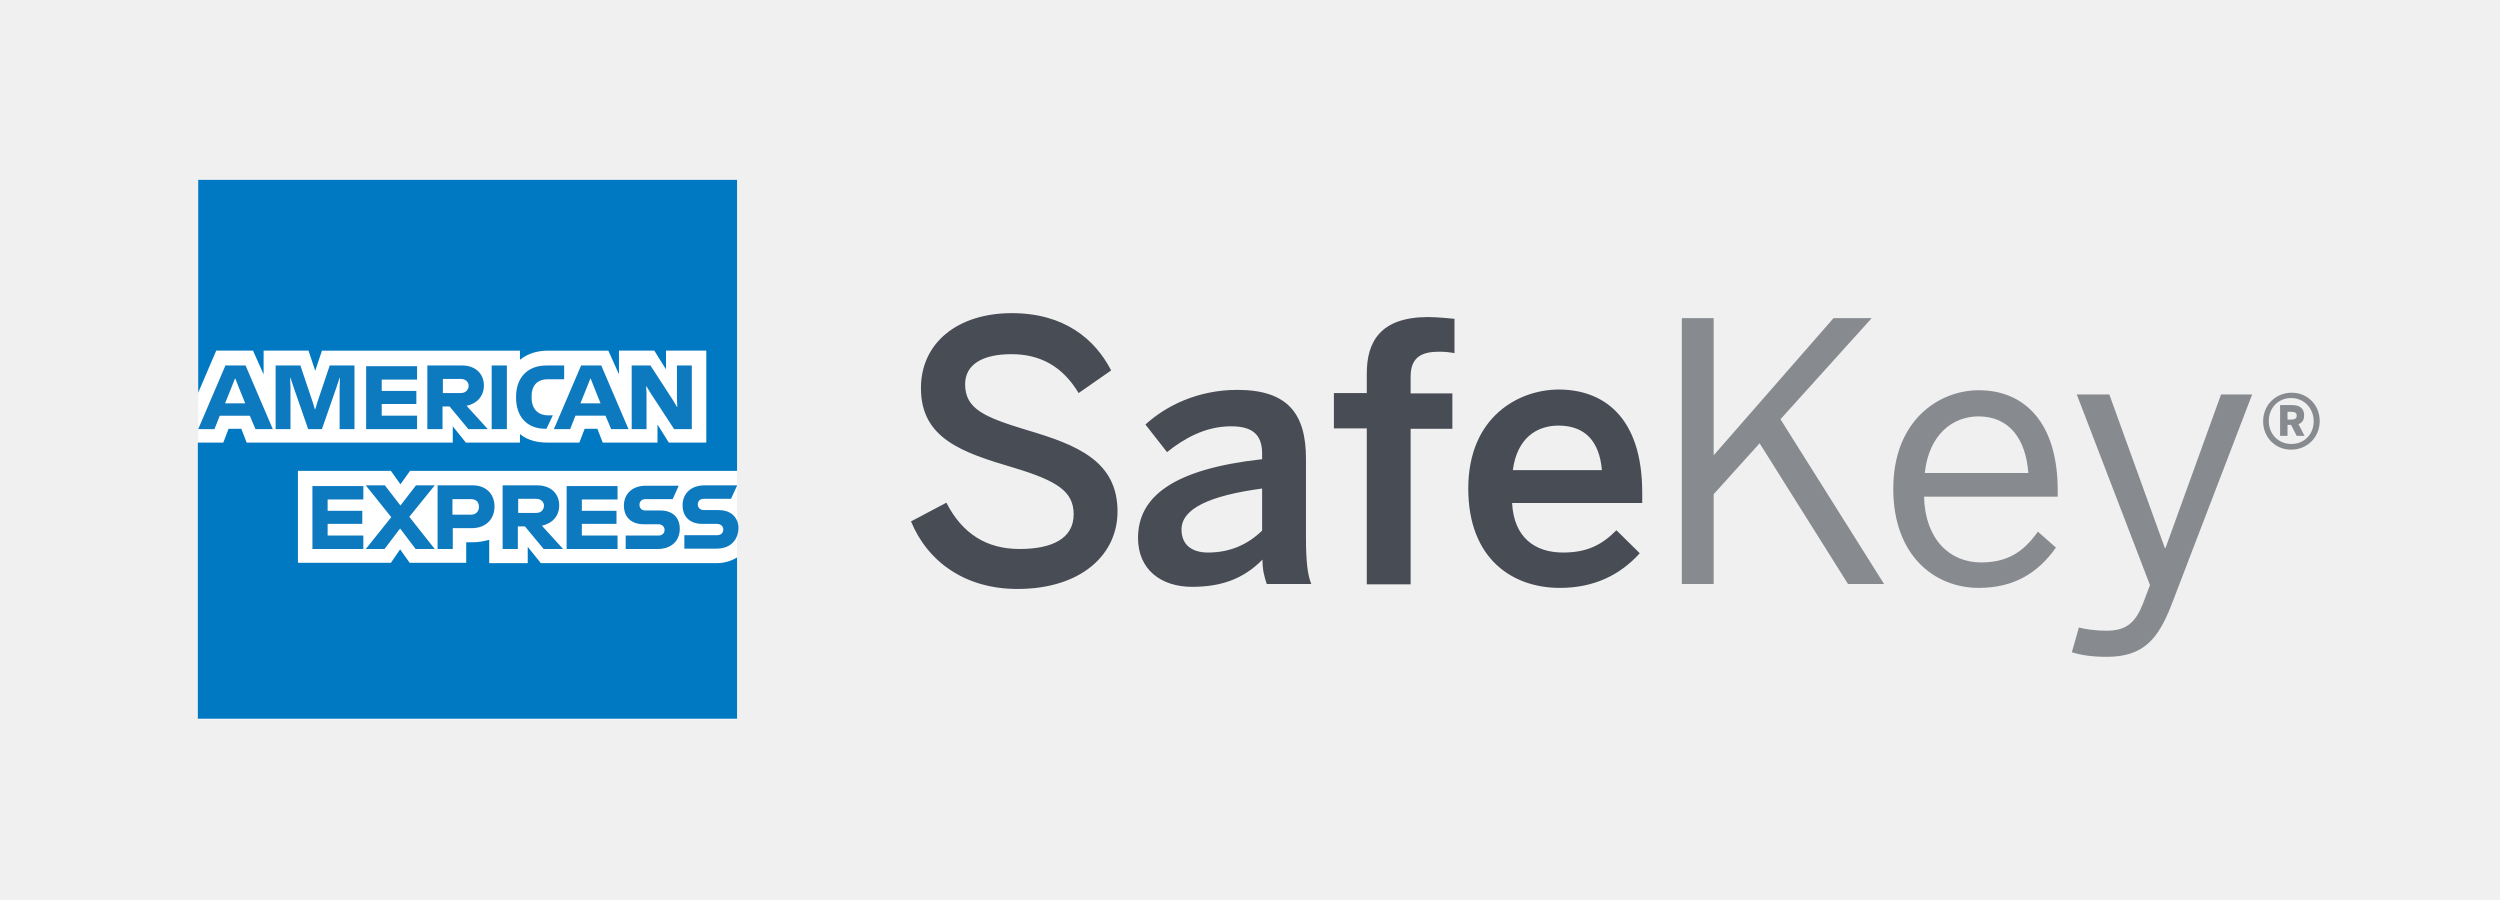
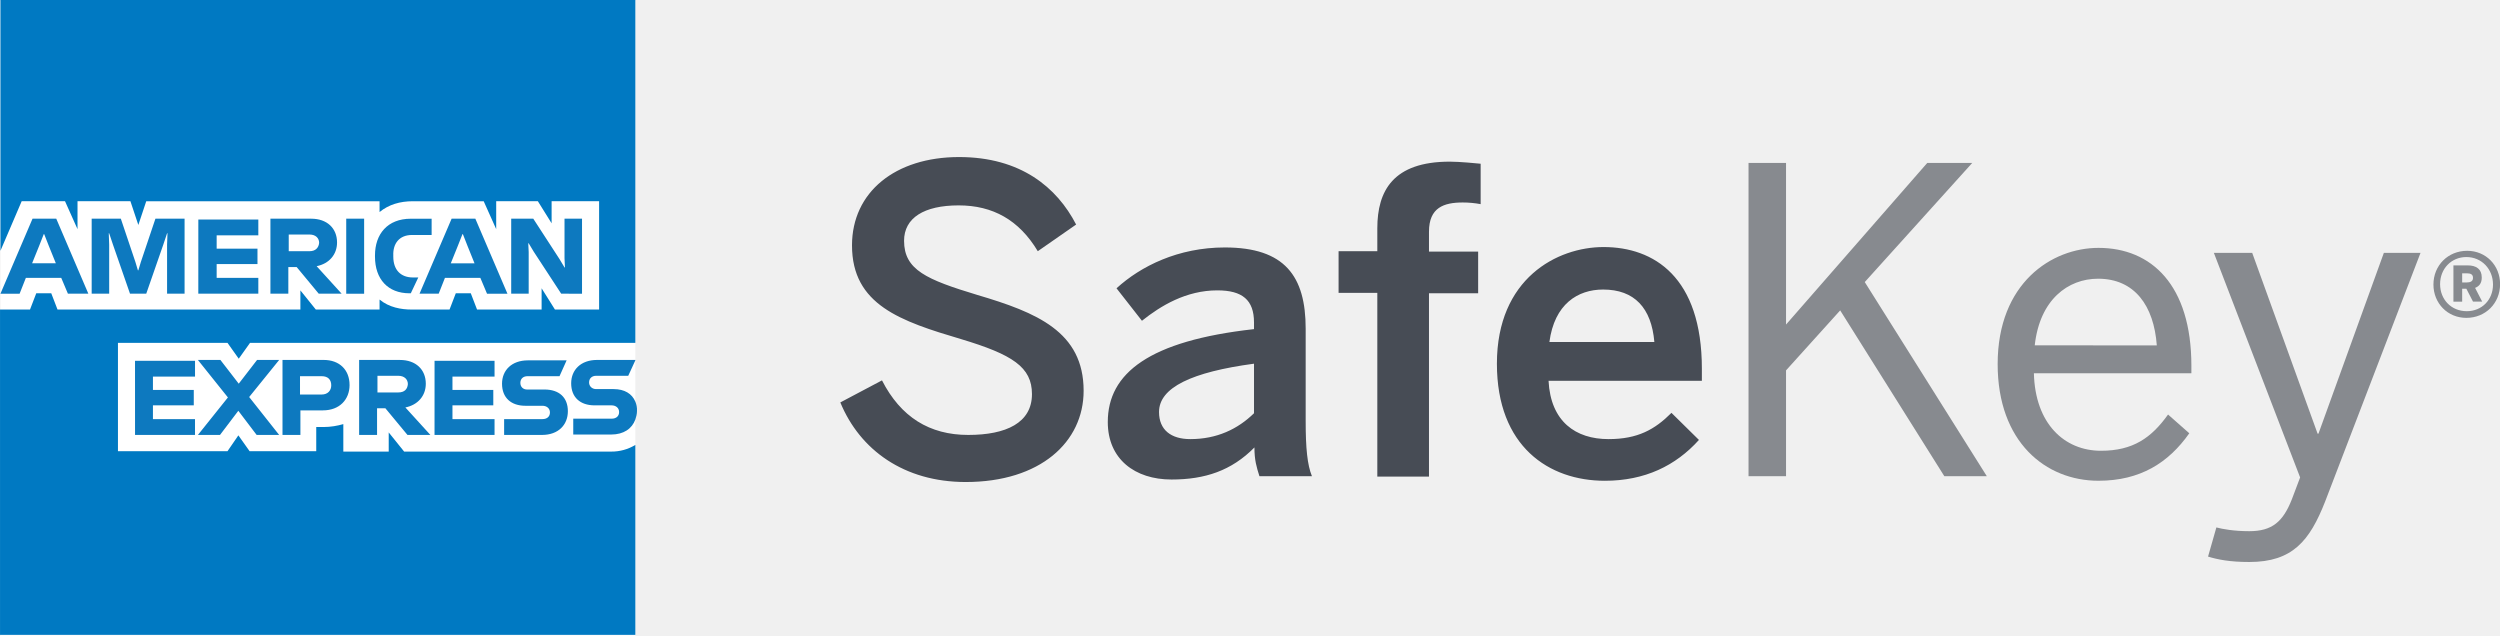
- <svg xmlns="http://www.w3.org/2000/svg" width="139" height="50" fill="none" viewBox="0 0 139 50">
+ <svg xmlns="http://www.w3.org/2000/svg" width="196.62" height="50" fill="none" viewBox="11.00 10.00 117.97 30.00">
  <path fill="#474c55" d="m50.653 28.99 1.966-1.041c.884 1.73 2.24 2.575 4.07 2.575 1.788 0 3.007-.57 3.007-1.927 0-1.277-.924-1.867-3.342-2.594-2.85-.846-5.15-1.613-5.15-4.424 0-2.516 2.044-4.168 5.052-4.168 2.91 0 4.62 1.435 5.524 3.185l-1.809 1.258c-.884-1.474-2.123-2.162-3.735-2.162-1.632 0-2.575.59-2.575 1.67 0 1.377 1.061 1.83 3.46 2.557 2.791.825 5.013 1.73 5.013 4.521 0 2.418-2.045 4.306-5.564 4.306-2.91 0-4.993-1.514-5.917-3.755M63.274 29.915c0-2.3 1.946-3.834 6.9-4.384v-.315c0-1.061-.55-1.514-1.73-1.514-1.474 0-2.673.728-3.558 1.435l-1.2-1.533c1.141-1.042 2.91-1.927 5.112-1.927 2.831 0 3.814 1.357 3.814 3.834v4.364c0 1.278.079 2.065.295 2.595H70.43c-.138-.432-.236-.766-.236-1.356-1.081 1.1-2.34 1.514-3.912 1.514-1.73 0-3.008-.964-3.008-2.713m6.9-.413v-2.34c-2.929.394-4.482 1.121-4.482 2.28 0 .846.57 1.279 1.475 1.279 1.258 0 2.24-.472 3.007-1.22M75.993 32.47v-8.65h-1.828v-1.965h1.828v-1.082c0-1.769.747-3.145 3.421-3.145.452 0 1.278.079 1.455.098v1.907a4.6 4.6 0 0 0-.846-.078c-.884 0-1.592.235-1.592 1.376v.943h2.32v1.966h-2.32v8.65h-2.438zM81.636 27.163c0-4.03 2.85-5.505 5.032-5.505 2.38 0 4.64 1.415 4.64 5.74v.57h-7.235c.099 1.927 1.278 2.753 2.831 2.753 1.377 0 2.183-.452 2.969-1.239l1.297 1.278c-1.1 1.22-2.555 1.927-4.442 1.927-2.635 0-5.092-1.612-5.092-5.524m7.43-1.023c-.137-1.612-.943-2.477-2.417-2.477-1.2 0-2.3.688-2.536 2.477z" />
  <path fill="#878a8f" d="M93.51 32.47V17.688h1.77v7.627l6.664-7.627h2.123l-5.072 5.622 5.76 9.162h-2.005l-4.915-7.825-2.555 2.831v4.994zM105.266 27.182c0-3.833 2.556-5.485 4.758-5.485 2.496 0 4.384 1.75 4.384 5.564v.354h-7.432c.059 2.379 1.436 3.656 3.166 3.656 1.513 0 2.378-.61 3.165-1.71l1.002.885c-.983 1.395-2.319 2.24-4.285 2.24-2.497 0-4.758-1.828-4.758-5.504m7.51-.884c-.138-1.868-1.042-3.146-2.772-3.146-1.415 0-2.752.983-2.988 3.145zM115.194 36.265l.393-1.376c.295.078.826.177 1.553.177 1.081 0 1.593-.452 2.005-1.494l.394-1.042-4.07-10.597h1.809l3.086 8.532h.04l3.086-8.532h1.73l-4.502 11.737c-.727 1.848-1.533 2.85-3.578 2.85-.924 0-1.494-.117-1.946-.255M125.83 23.427c0-.904.688-1.592 1.592-1.592.885 0 1.553.688 1.553 1.573 0 .904-.688 1.592-1.592 1.592-.885 0-1.553-.688-1.553-1.573m2.811 0c0-.727-.531-1.297-1.258-1.297-.708 0-1.239.55-1.239 1.278 0 .727.531 1.277 1.258 1.277.708 0 1.239-.53 1.239-1.258m-1.868-.904h.669c.412 0 .668.177.668.57 0 .275-.118.413-.314.492l.334.648h-.433l-.314-.609h-.197v.61h-.413zm.629.806c.177 0 .295-.059.295-.216s-.098-.216-.295-.216h-.216v.432z" />
  <path fill="#fff" d="M40.98 40H11.02V10.04h29.96V40" />
  <path fill="#0079c2" d="m30.07 31.31-.728-.904v.905H27.2v-1.298c-.275.079-.59.138-.943.138h-.335v1.14h-3.145l-.53-.747-.512.747h-5.17V26.18h5.17l.53.747.532-.747H40.98V10H11.02v11.835l1.002-2.34h2.045l.59 1.318v-1.318h2.496l.374 1.121.373-1.12h11.01v.51c.432-.353.963-.51 1.572-.51h3.342l.59 1.317v-1.318h1.966l.649 1.042v-1.042h2.241v5.112h-2.084l-.629-1.003v1.003H33.51l-.295-.767h-.708l-.295.767h-1.789c-.491 0-1.061-.098-1.513-.472v.472h-3.008l-.728-.904v.904H13.713l-.295-.767h-.708l-.295.767H11V39.96h29.98v-8.965a2.15 2.15 0 0 1-1.14.315z" />
  <path fill="#0d79bf" d="M40.98 27.005v-.02h-1.808c-.767 0-1.22.472-1.22 1.102 0 .668.433 1.041 1.102 1.041h.806c.196 0 .354.118.354.315s-.138.314-.354.314H38.05v.748h1.79c.589 0 .982-.276 1.14-.708.039-.118.078-.256.078-.413a1 1 0 0 0-.079-.433c-.157-.373-.51-.59-1.022-.59h-.826c-.196 0-.334-.137-.334-.314 0-.196.138-.314.334-.314h1.514zm-5.426 1.062c0-.197.138-.315.335-.315h1.513l.335-.747h-1.829c-.766 0-1.219.472-1.219 1.101 0 .669.433 1.042 1.101 1.042h.806c.197 0 .354.118.354.315 0 .196-.137.314-.354.314h-1.808v.747h1.789c.766 0 1.219-.472 1.219-1.12 0-.65-.413-1.023-1.101-1.023h-.826c-.177 0-.315-.118-.315-.314m-4.05 2.457h2.832v-.747H32.35v-.649h1.927v-.727H32.35v-.629h1.986v-.747h-2.831zm-.196 0-1.18-1.297c.59-.118.964-.55.964-1.12 0-.67-.472-1.121-1.22-1.121h-1.926v3.538h.846v-1.258h.393l1.042 1.258zm-1.514-2.005h-.983v-.786h.983c.295 0 .452.177.452.393-.02.236-.157.393-.452.393m-2.3-.354c0-.708-.472-1.18-1.219-1.18H24.33v3.54h.845v-1.16h1.062c.786 0 1.258-.512 1.258-1.2m-.865.02c0 .236-.157.432-.452.432h-1.022v-.865h1.022c.314 0 .452.177.452.433m-2.457 2.34-1.416-1.79 1.416-1.75H23.13l-.865 1.121-.865-1.12h-1.062l1.416 1.769-1.416 1.77h1.042l.865-1.141.865 1.14zm-6.802 0h2.83v-.748h-1.985v-.649h1.927v-.727h-1.927v-.629h1.986v-.747H17.37zM38.464 23.86V20.32h-.826v1.868l.02.432h-.02l-.236-.393-1.238-1.907h-1.042v3.539h.825v-1.966l-.02-.413h.02l.236.393 1.298 1.986zm-4.483 0h.964L33.43 20.32h-1.12l-1.514 3.539h.904l.295-.747h1.671zm-.59-1.435h-1.12l.334-.826.217-.55h.02l.216.55zm-2.948-1.337h.924v-.767h-.983c-1.101 0-1.69.727-1.69 1.73v.059c0 1.062.609 1.73 1.63 1.73h.06l.354-.747h-.256c-.57 0-.924-.354-.924-.983v-.059c-.02-.55.275-.963.885-.963m-3.106 2.772h.845V20.32h-.845v3.539m-.216 0-1.18-1.298c.59-.118.963-.55.963-1.12 0-.669-.472-1.121-1.219-1.121H23.76v3.539h.845v-1.258h.393l1.042 1.258zm-1.514-2.005h-.983v-.787h.983c.295 0 .452.177.452.393-.02.216-.157.394-.452.394m-5.25 2.005h2.832v-.747h-1.966v-.65h1.926v-.727h-1.926v-.629h1.966v-.747h-2.831zm-1.474 0h.826V20.32h-1.376l-.688 2.045-.118.393h-.02l-.118-.393-.688-2.045h-1.376v3.539h.826v-2.32l-.02-.53h.02l.177.53.806 2.32h.766l.806-2.32.177-.53h.02l-.02.53zm-4.679 0h.964l-1.514-3.539h-1.12L11.02 23.86h.904l.295-.747h1.67zm-.57-1.435h-1.12l.334-.826.216-.55h.02l.216.55z" />
</svg>
